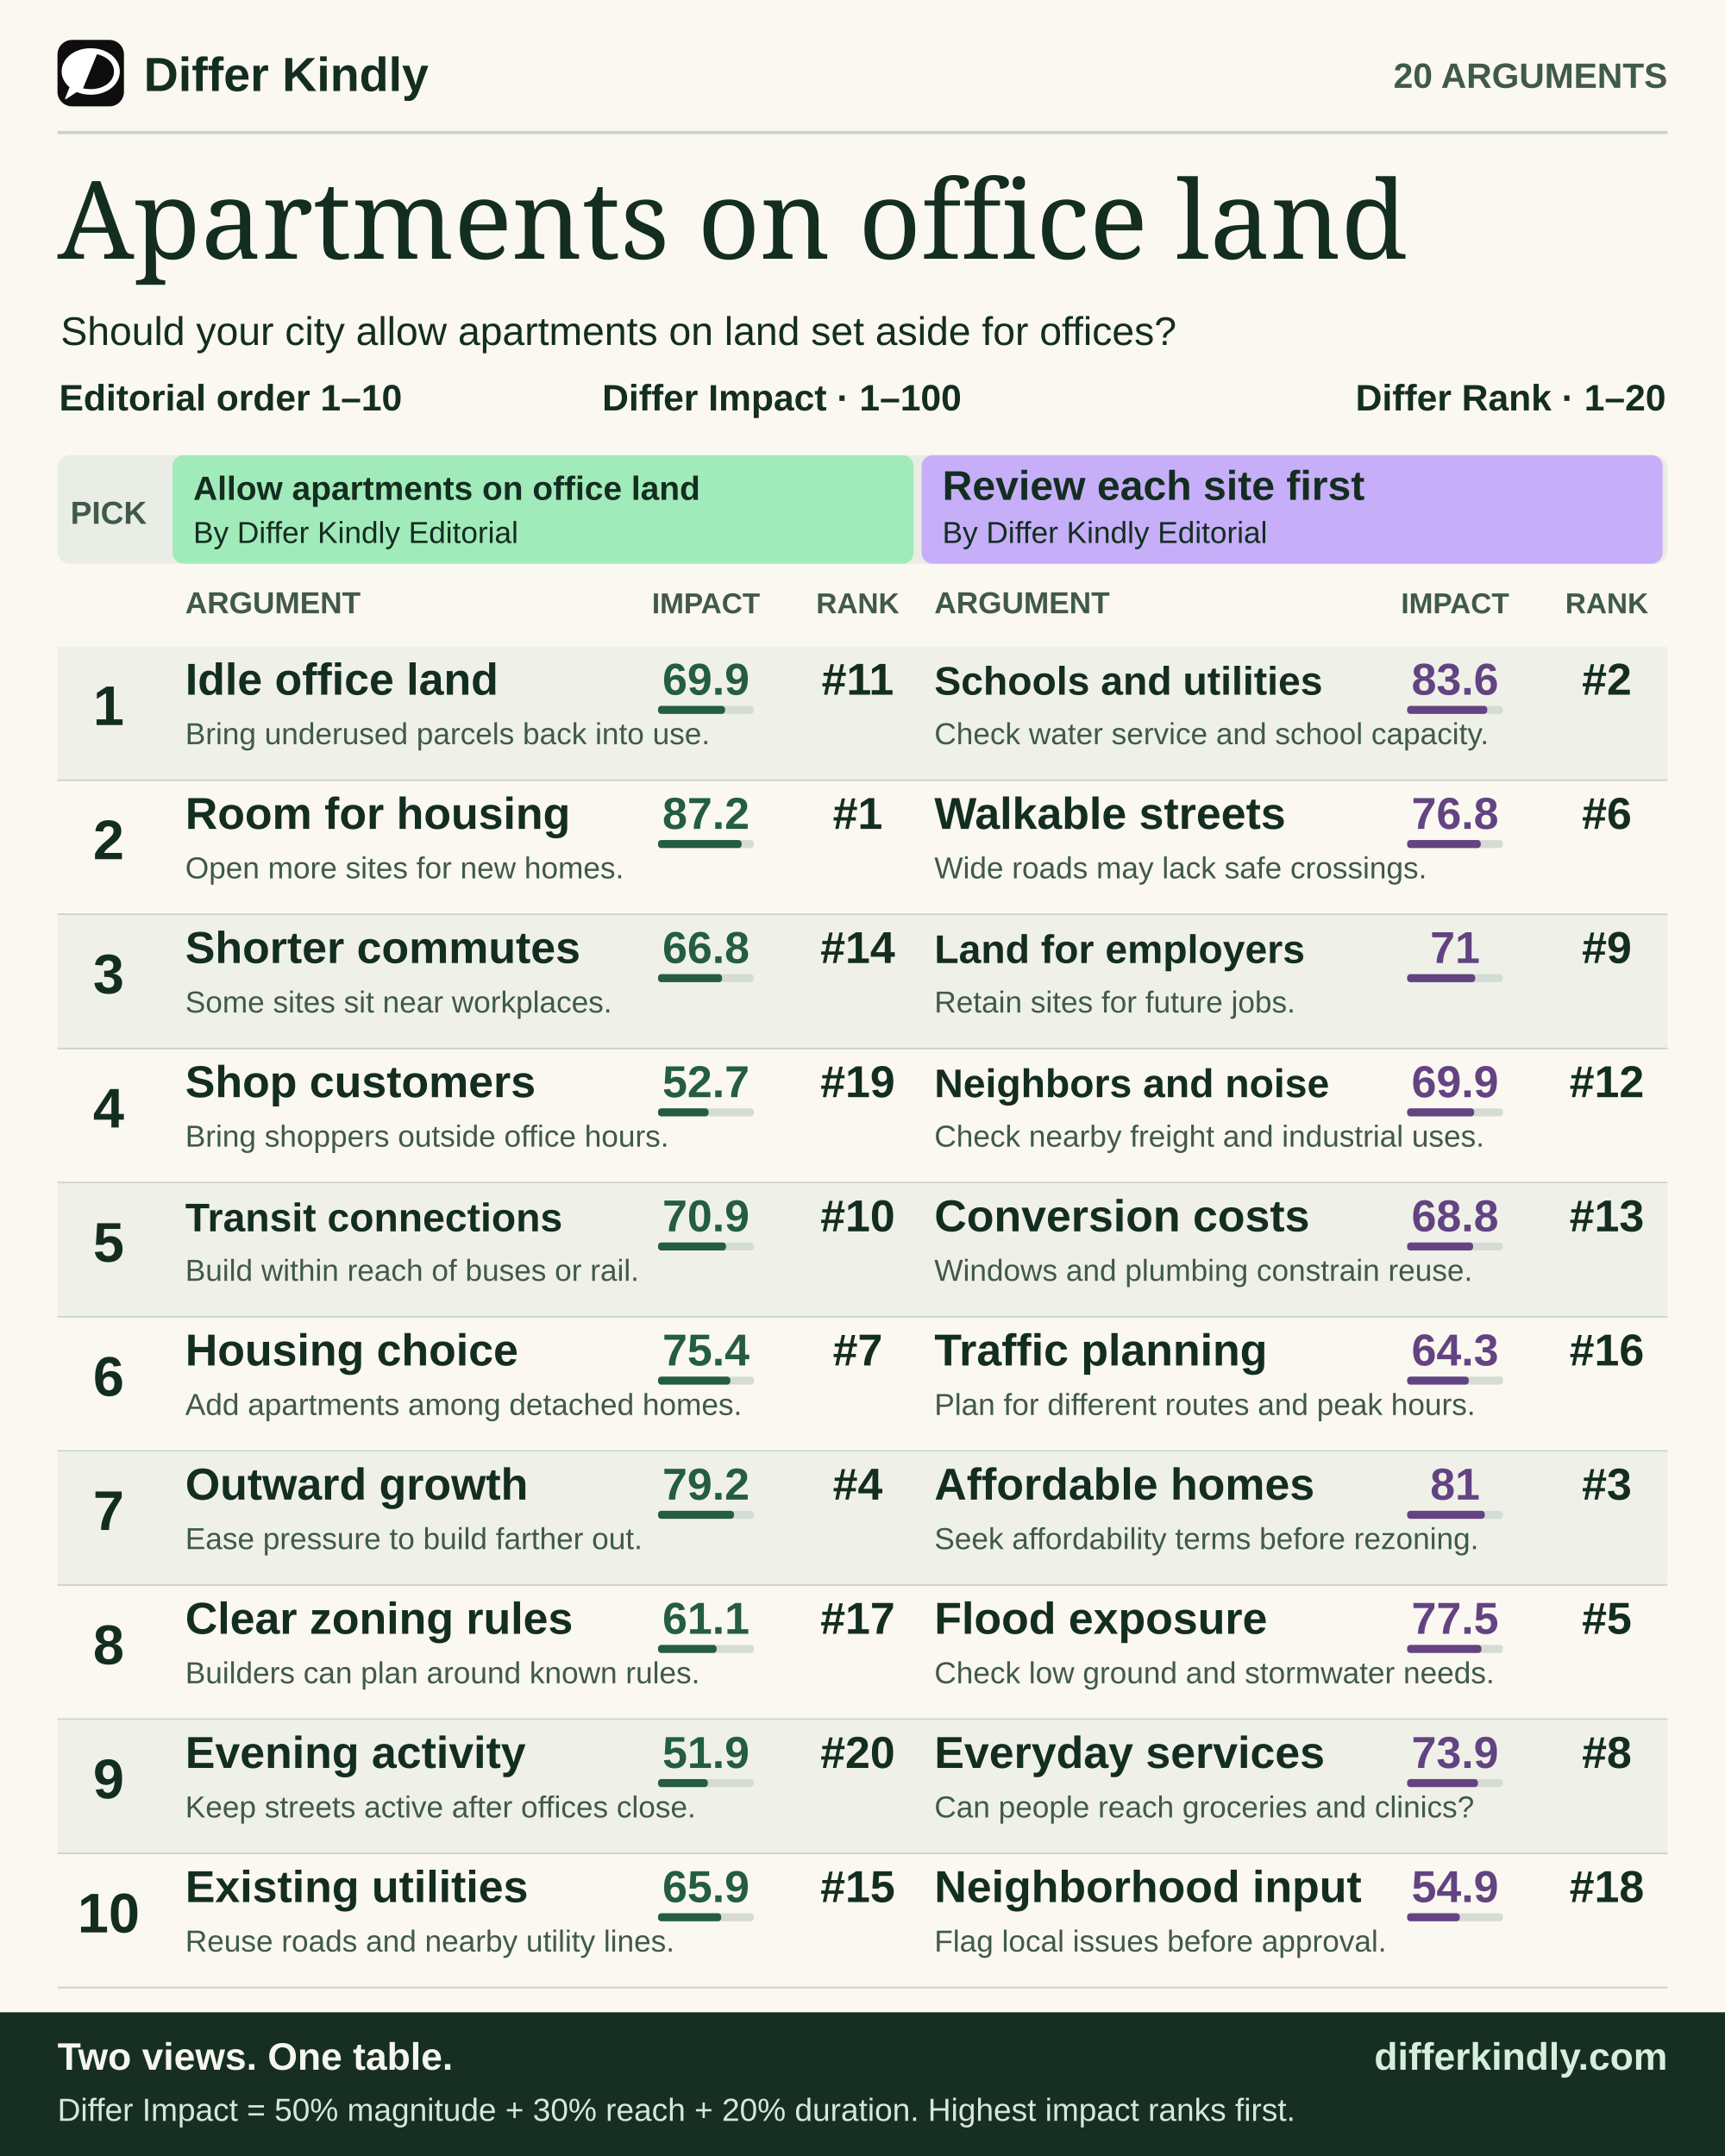
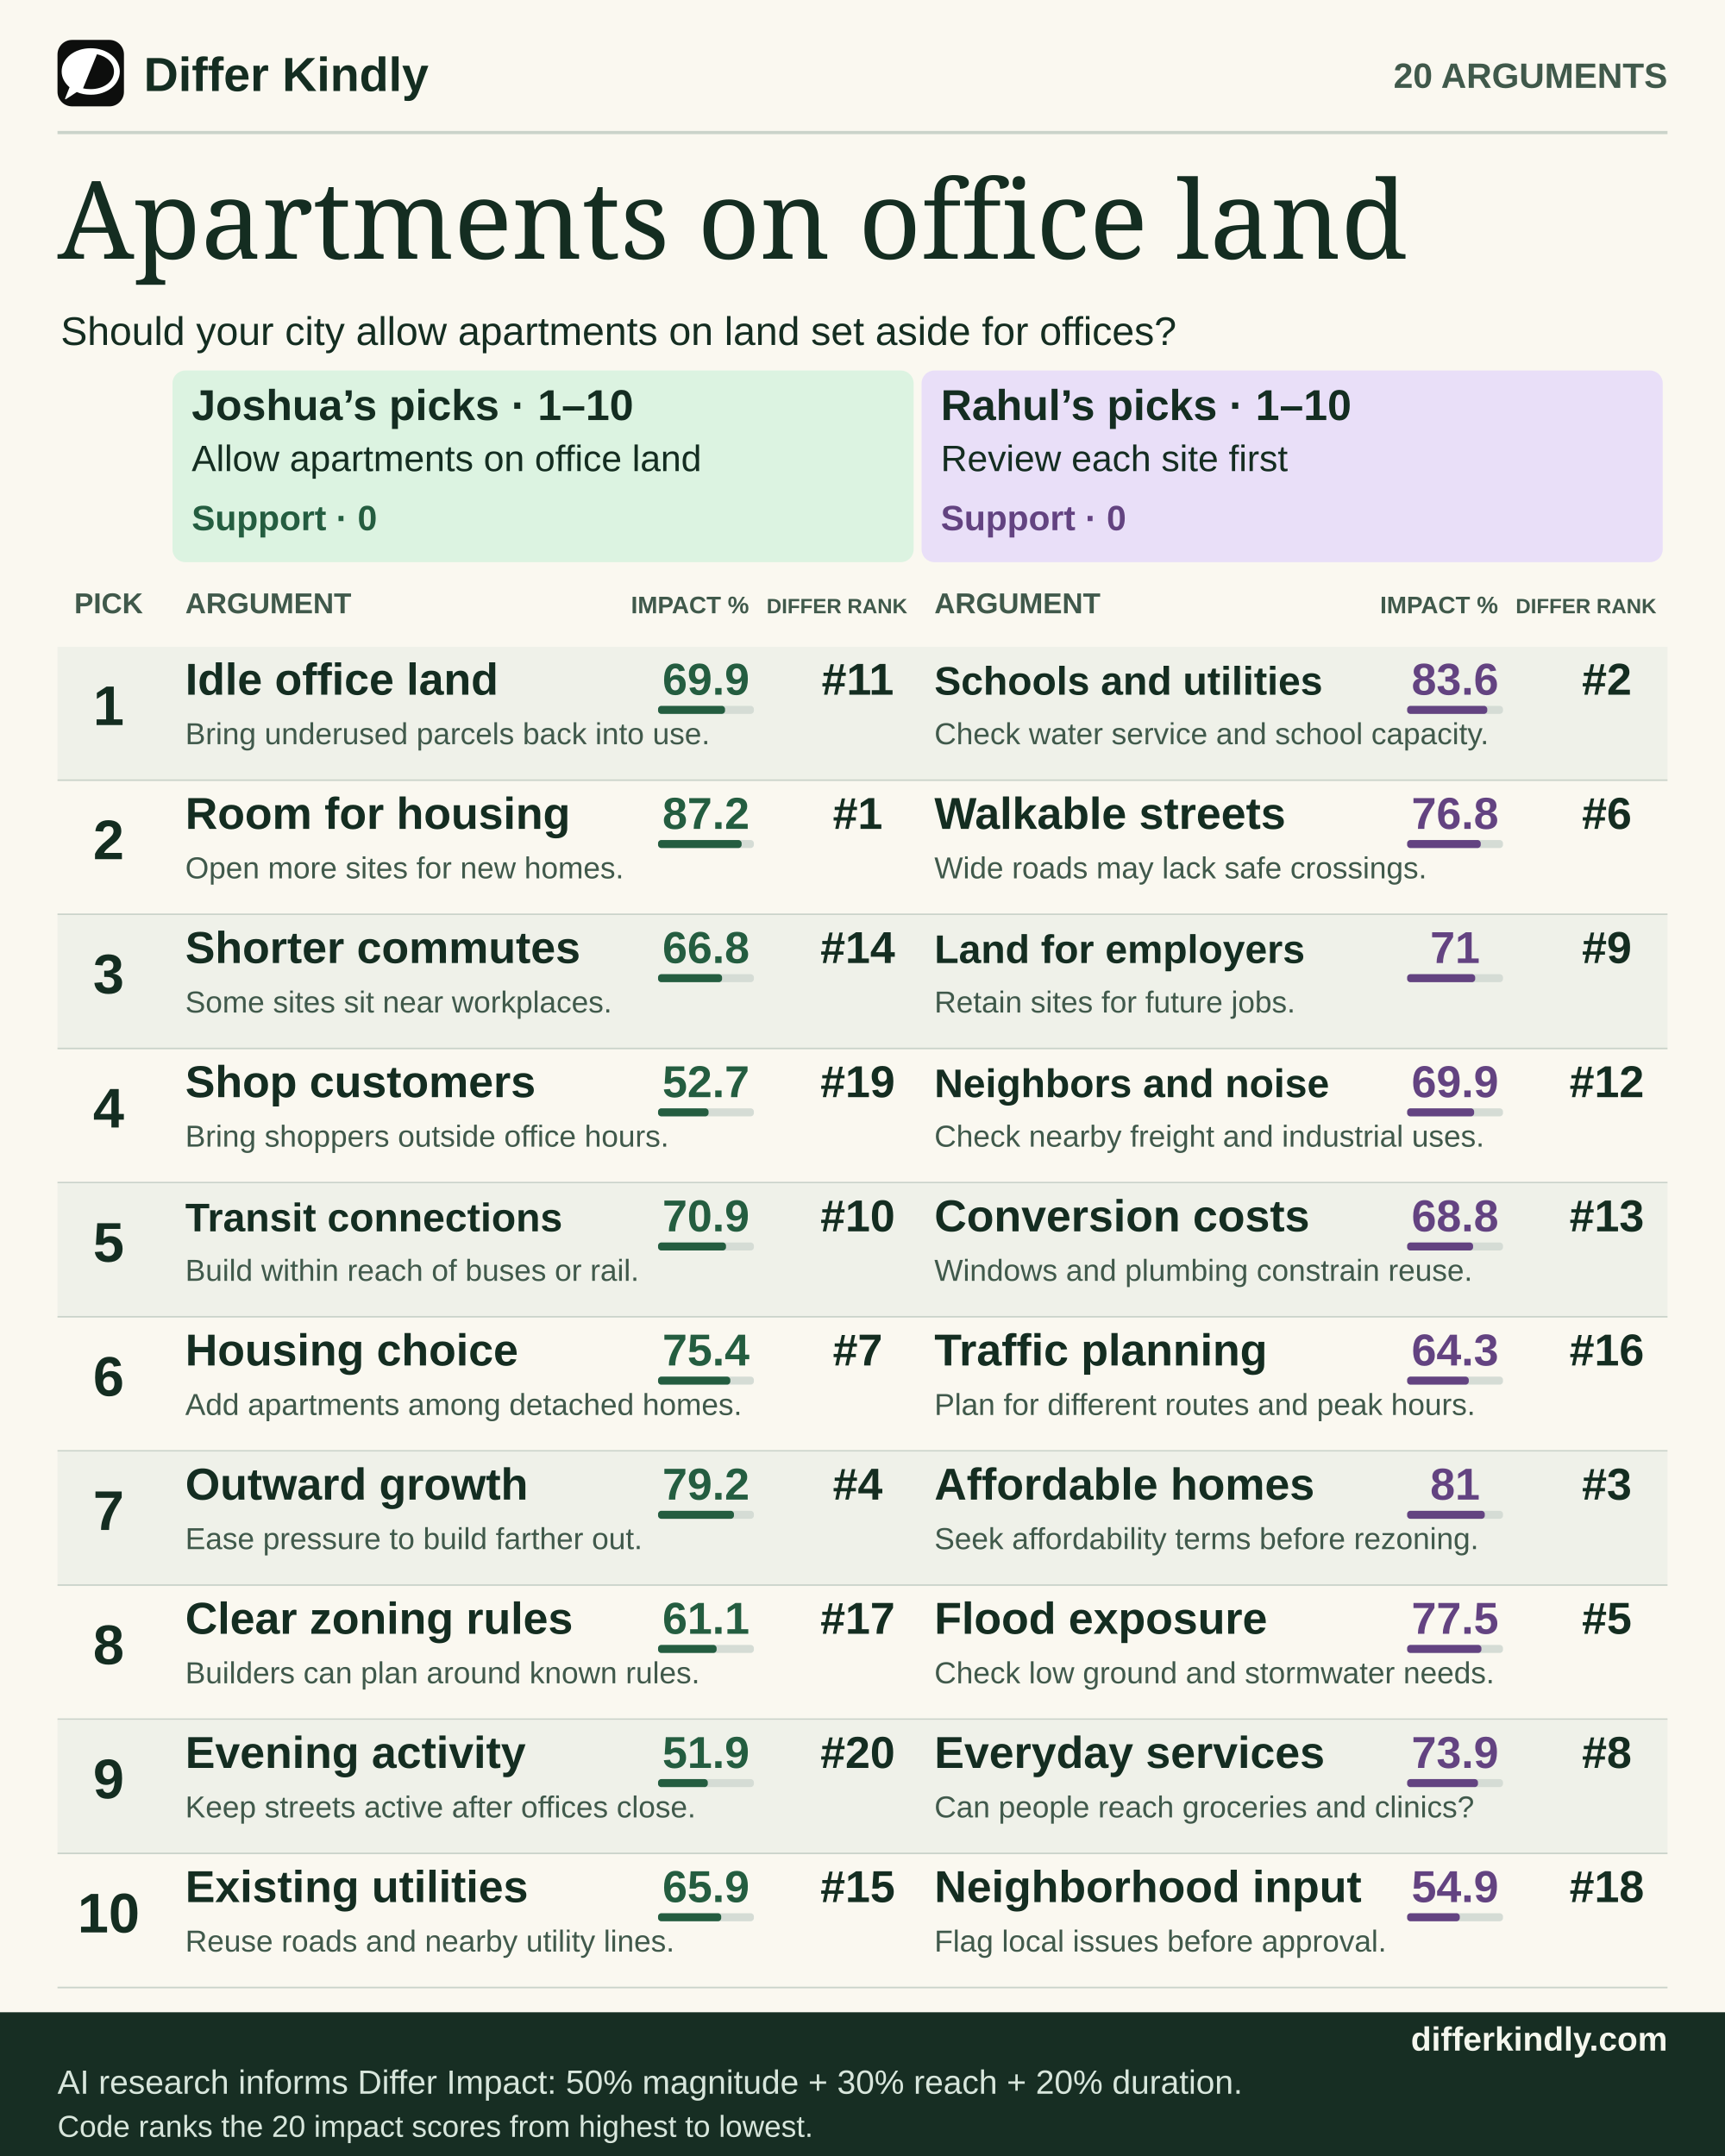
<svg xmlns="http://www.w3.org/2000/svg" width="1080" height="1350" viewBox="0 0 1080 1350" data-poster-format="impact-v2" data-rank-method="differ-rank-v1" role="img" font-family="Arial, sans-serif">
  <rect x="0" y="0" width="1080" height="1350" rx="0" fill="#faf8f0" />
  <g transform="translate(36 25) scale(1.30)">
    <rect width="32" height="32" rx="7" fill="#0d0e0d" />
    <path fill="white" fill-rule="evenodd" d="M16 4C23.9 4 30 8.9 30 15.2S23.9 26.4 16 26.4C13.6 26.4 11.3 26 9.3 25.1L4.1 28.5Q3.5 28.8 3.7 28.1L5.8 22.8C3.4 20.7 2 18.1 2 15.2C2 8.9 8.1 4 16 4ZM19 6.9L12.3 23.3C13.5 23.6 14.7 23.7 16 23.7C22.4 23.7 27.2 20 27.2 15.2C27.2 11.1 23.8 7.9 19 6.9Z" />
  </g>
  <text x="90" y="57" font-size="30" font-weight="700" fill="#142d21">Differ Kindly</text>
  <text x="1044" y="55" font-size="22" font-weight="700" fill="#40594b" text-anchor="end">20 ARGUMENTS</text>
  <rect x="36" y="82" width="1008" height="2" rx="0" fill="#cad3ca" />
  <text x="36" y="162" font-size="68" font-weight="500" fill="#142d21" font-family="Georgia, serif">Apartments on office land</text>
  <text x="38" y="216" font-size="25" font-weight="400" fill="#142d21">Should your city allow apartments on land set aside for offices?</text>
-   <text x="37" y="257" font-size="23" font-weight="700" fill="#142d21">Editorial order 1–10</text>
-   <text x="377" y="257" font-size="23" font-weight="700" fill="#142d21">Differ Impact · 1–100</text>
-   <text x="1043" y="257" font-size="23" font-weight="700" fill="#142d21" text-anchor="end">Differ Rank · 1–20</text>
-   <rect x="36" y="285" width="1008" height="68" rx="8" fill="#e9ede5" />
-   <text x="68" y="328" font-size="20" font-weight="700" fill="#40594b" text-anchor="middle">PICK</text>
-   <rect x="108" y="285" width="464" height="68" rx="7" fill="#a1ebba" />
-   <text x="121" y="313" font-size="21" font-weight="700" fill="#142d21">Allow apartments on office land</text>
-   <text x="121" y="340" font-size="19" font-weight="500" fill="#142d21" data-byline="0">By Differ Kindly Editorial</text>
-   <text x="116" y="384" font-size="19" font-weight="700" fill="#40594b">ARGUMENT</text>
-   <text x="442" y="384" font-size="18" font-weight="700" fill="#40594b" text-anchor="middle">IMPACT</text>
-   <text x="537" y="384" font-size="18" font-weight="700" fill="#40594b" text-anchor="middle">RANK</text>
-   <rect x="577" y="285" width="464" height="68" rx="7" fill="#c6aff8" />
-   <text x="590" y="313" font-size="26" font-weight="700" fill="#142d21">Review each site first</text>
-   <text x="590" y="340" font-size="19" font-weight="500" fill="#142d21" data-byline="1">By Differ Kindly Editorial</text>
-   <text x="585" y="384" font-size="19" font-weight="700" fill="#40594b">ARGUMENT</text>
-   <text x="911" y="384" font-size="18" font-weight="700" fill="#40594b" text-anchor="middle">IMPACT</text>
-   <text x="1006" y="384" font-size="18" font-weight="700" fill="#40594b" text-anchor="middle">RANK</text>
+   <text x="68" y="384" font-size="18" font-weight="700" fill="#40594b" text-anchor="middle">PICK</text>
+   <g data-position-column="0" data-label="Allow apartments on office land" data-author="Joshua Garcia">
+     <rect x="108" y="232" width="464" height="120" rx="8" fill="#dcf3e1" />
+     <text x="120" y="263" font-size="27" font-weight="700" fill="#142d21" data-pick-name="Joshua" data-byline="0">Joshua’s picks · 1–10</text>
+     <text x="120" y="295" font-size="23" font-weight="500" fill="#142d21">Allow apartments on office land</text>
+     <text x="120" y="332" font-size="22" font-weight="700" fill="#245d40" data-position-support="0">Support · 0</text>
+     <text x="116" y="384" font-size="18" font-weight="700" fill="#40594b">ARGUMENT</text>
+     <text x="432" y="384" font-size="15" font-weight="700" fill="#40594b" text-anchor="middle">IMPACT %</text>
+     <text x="524" y="384" font-size="13" font-weight="700" fill="#40594b" text-anchor="middle">DIFFER RANK</text>
+   </g>
+   <g data-position-column="1" data-label="Review each site first" data-author="Rahul Krishnan">
+     <rect x="577" y="232" width="464" height="120" rx="8" fill="#e9dff8" />
+     <text x="589" y="263" font-size="27" font-weight="700" fill="#142d21" data-pick-name="Rahul" data-byline="1">Rahul’s picks · 1–10</text>
+     <text x="589" y="295" font-size="23" font-weight="500" fill="#142d21">Review each site first</text>
+     <text x="589" y="332" font-size="22" font-weight="700" fill="#634381" data-position-support="1">Support · 0</text>
+     <text x="585" y="384" font-size="18" font-weight="700" fill="#40594b">ARGUMENT</text>
+     <text x="901" y="384" font-size="15" font-weight="700" fill="#40594b" text-anchor="middle">IMPACT %</text>
+     <text x="993" y="384" font-size="13" font-weight="700" fill="#40594b" text-anchor="middle">DIFFER RANK</text>
+   </g>
  <rect x="36" y="405" width="1008" height="83" rx="0" fill="#eff1e9" />
  <text x="68" y="454" font-size="35" font-weight="700" fill="#142d21" text-anchor="middle">1</text>
-   <g data-argument-id="bedbd2c3-bc2d-5df6-bd48-dc6e29cc38de" data-reader-id="bedbd2c3-bc2d-5df6-bd48-dc6e29cc38de" data-rank="11" data-impact="69.9" data-author="Differ Kindly Editorial" data-confidence="moderate" data-explanation="Estimated magnitude 70/100, reach 57/100 and duration 89/100." data-pick="1" data-side="0">
+   <g data-argument-id="bedbd2c3-bc2d-5df6-bd48-dc6e29cc38de" data-reader-id="bedbd2c3-bc2d-5df6-bd48-dc6e29cc38de" data-rank="11" data-impact="69.9" data-author="Joshua Garcia" data-confidence="moderate" data-explanation="Estimated magnitude 70/100, reach 57/100 and duration 89/100." data-pick="1" data-side="0">
    <path data-hit="" d="M108 405h464v83h-464z" fill="transparent" />
    <text x="116" y="435" font-size="28" font-weight="700" fill="#142d21">Idle office land</text>
    <text x="442" y="435" font-size="28" font-weight="700" fill="#245d40" text-anchor="middle" data-metric="impact">69.9</text>
    <rect x="412" y="442" width="60" height="5" rx="2" fill="#d5dcd5" />
    <rect x="412" y="442" width="41.94" height="5" rx="2" fill="#245d40" />
    <text x="537" y="435" font-size="28" font-weight="700" fill="#142d21" text-anchor="middle" data-metric="rank">#11</text>
    <text x="116" y="466" font-size="19" font-weight="400" fill="#40594b">Bring underused parcels back into use.</text>
  </g>
-   <g data-argument-id="6d3308c9-078c-59f2-88e1-bdac762dfe77" data-reader-id="6d3308c9-078c-59f2-88e1-bdac762dfe77" data-rank="2" data-impact="83.6" data-author="Differ Kindly Editorial" data-confidence="moderate" data-explanation="Estimated magnitude 87/100, reach 75/100 and duration 88/100." data-pick="1" data-side="1">
+   <g data-argument-id="6d3308c9-078c-59f2-88e1-bdac762dfe77" data-reader-id="6d3308c9-078c-59f2-88e1-bdac762dfe77" data-rank="2" data-impact="83.6" data-author="Rahul Krishnan" data-confidence="moderate" data-explanation="Estimated magnitude 87/100, reach 75/100 and duration 88/100." data-pick="1" data-side="1">
    <path data-hit="" d="M577 405h464v83h-464z" fill="transparent" />
    <text x="585" y="435" font-size="25" font-weight="700" fill="#142d21">Schools and utilities</text>
    <text x="911" y="435" font-size="28" font-weight="700" fill="#634381" text-anchor="middle" data-metric="impact">83.6</text>
    <rect x="881" y="442" width="60" height="5" rx="2" fill="#d5dcd5" />
    <rect x="881" y="442" width="50.16" height="5" rx="2" fill="#634381" />
    <text x="1006" y="435" font-size="28" font-weight="700" fill="#142d21" text-anchor="middle" data-metric="rank">#2</text>
    <text x="585" y="466" font-size="19" font-weight="400" fill="#40594b">Check water service and school capacity.</text>
  </g>
  <rect x="36" y="488" width="1008" height="1" rx="0" fill="#cad3ca" />
  <text x="68" y="538" font-size="35" font-weight="700" fill="#142d21" text-anchor="middle">2</text>
-   <g data-argument-id="d57d79a1-c3a0-5f4e-a4cd-a7e611654af4" data-reader-id="d57d79a1-c3a0-5f4e-a4cd-a7e611654af4" data-rank="1" data-impact="87.2" data-author="Differ Kindly Editorial" data-confidence="moderate" data-explanation="Estimated magnitude 91/100, reach 77/100 and duration 93/100." data-pick="2" data-side="0">
+   <g data-argument-id="d57d79a1-c3a0-5f4e-a4cd-a7e611654af4" data-reader-id="d57d79a1-c3a0-5f4e-a4cd-a7e611654af4" data-rank="1" data-impact="87.2" data-author="Joshua Garcia" data-confidence="moderate" data-explanation="Estimated magnitude 91/100, reach 77/100 and duration 93/100." data-pick="2" data-side="0">
    <path data-hit="" d="M108 489h464v83h-464z" fill="transparent" />
    <text x="116" y="519" font-size="28" font-weight="700" fill="#142d21">Room for housing</text>
    <text x="442" y="519" font-size="28" font-weight="700" fill="#245d40" text-anchor="middle" data-metric="impact">87.2</text>
    <rect x="412" y="526" width="60" height="5" rx="2" fill="#d5dcd5" />
    <rect x="412" y="526" width="52.32" height="5" rx="2" fill="#245d40" />
    <text x="537" y="519" font-size="28" font-weight="700" fill="#142d21" text-anchor="middle" data-metric="rank">#1</text>
    <text x="116" y="550" font-size="19" font-weight="400" fill="#40594b">Open more sites for new homes.</text>
  </g>
-   <g data-argument-id="216b63eb-b3d9-5230-9784-c004b67886a7" data-reader-id="216b63eb-b3d9-5230-9784-c004b67886a7" data-rank="6" data-impact="76.8" data-author="Differ Kindly Editorial" data-confidence="moderate" data-explanation="Estimated magnitude 85/100, reach 55/100 and duration 89/100." data-pick="2" data-side="1">
+   <g data-argument-id="216b63eb-b3d9-5230-9784-c004b67886a7" data-reader-id="216b63eb-b3d9-5230-9784-c004b67886a7" data-rank="6" data-impact="76.8" data-author="Rahul Krishnan" data-confidence="moderate" data-explanation="Estimated magnitude 85/100, reach 55/100 and duration 89/100." data-pick="2" data-side="1">
    <path data-hit="" d="M577 489h464v83h-464z" fill="transparent" />
    <text x="585" y="519" font-size="28" font-weight="700" fill="#142d21">Walkable streets</text>
    <text x="911" y="519" font-size="28" font-weight="700" fill="#634381" text-anchor="middle" data-metric="impact">76.8</text>
    <rect x="881" y="526" width="60" height="5" rx="2" fill="#d5dcd5" />
    <rect x="881" y="526" width="46.08" height="5" rx="2" fill="#634381" />
    <text x="1006" y="519" font-size="28" font-weight="700" fill="#142d21" text-anchor="middle" data-metric="rank">#6</text>
    <text x="585" y="550" font-size="19" font-weight="400" fill="#40594b">Wide roads may lack safe crossings.</text>
  </g>
  <rect x="36" y="572" width="1008" height="1" rx="0" fill="#cad3ca" />
  <rect x="36" y="573" width="1008" height="83" rx="0" fill="#eff1e9" />
  <text x="68" y="622" font-size="35" font-weight="700" fill="#142d21" text-anchor="middle">3</text>
-   <g data-argument-id="c2928b32-fc28-54ca-95ac-eef14c194454" data-reader-id="c2928b32-fc28-54ca-95ac-eef14c194454" data-rank="14" data-impact="66.8" data-author="Differ Kindly Editorial" data-confidence="moderate" data-explanation="Estimated magnitude 69/100, reach 53/100 and duration 82/100." data-pick="3" data-side="0">
+   <g data-argument-id="c2928b32-fc28-54ca-95ac-eef14c194454" data-reader-id="c2928b32-fc28-54ca-95ac-eef14c194454" data-rank="14" data-impact="66.8" data-author="Joshua Garcia" data-confidence="moderate" data-explanation="Estimated magnitude 69/100, reach 53/100 and duration 82/100." data-pick="3" data-side="0">
    <path data-hit="" d="M108 573h464v83h-464z" fill="transparent" />
    <text x="116" y="603" font-size="28" font-weight="700" fill="#142d21">Shorter commutes</text>
    <text x="442" y="603" font-size="28" font-weight="700" fill="#245d40" text-anchor="middle" data-metric="impact">66.8</text>
    <rect x="412" y="610" width="60" height="5" rx="2" fill="#d5dcd5" />
    <rect x="412" y="610" width="40.08" height="5" rx="2" fill="#245d40" />
    <text x="537" y="603" font-size="28" font-weight="700" fill="#142d21" text-anchor="middle" data-metric="rank">#14</text>
    <text x="116" y="634" font-size="19" font-weight="400" fill="#40594b">Some sites sit near workplaces.</text>
  </g>
-   <g data-argument-id="3d5204ab-0141-5804-bb14-4794388382b9" data-reader-id="3d5204ab-0141-5804-bb14-4794388382b9" data-rank="9" data-impact="71" data-author="Differ Kindly Editorial" data-confidence="low" data-explanation="Estimated magnitude 72/100, reach 58/100 and duration 88/100." data-pick="3" data-side="1">
+   <g data-argument-id="3d5204ab-0141-5804-bb14-4794388382b9" data-reader-id="3d5204ab-0141-5804-bb14-4794388382b9" data-rank="9" data-impact="71" data-author="Rahul Krishnan" data-confidence="low" data-explanation="Estimated magnitude 72/100, reach 58/100 and duration 88/100." data-pick="3" data-side="1">
    <path data-hit="" d="M577 573h464v83h-464z" fill="transparent" />
    <text x="585" y="603" font-size="25" font-weight="700" fill="#142d21">Land for employers</text>
    <text x="911" y="603" font-size="28" font-weight="700" fill="#634381" text-anchor="middle" data-metric="impact">71</text>
    <rect x="881" y="610" width="60" height="5" rx="2" fill="#d5dcd5" />
    <rect x="881" y="610" width="42.6" height="5" rx="2" fill="#634381" />
    <text x="1006" y="603" font-size="28" font-weight="700" fill="#142d21" text-anchor="middle" data-metric="rank">#9</text>
    <text x="585" y="634" font-size="19" font-weight="400" fill="#40594b">Retain sites for future jobs.</text>
  </g>
  <rect x="36" y="656" width="1008" height="1" rx="0" fill="#cad3ca" />
  <text x="68" y="706" font-size="35" font-weight="700" fill="#142d21" text-anchor="middle">4</text>
-   <g data-argument-id="fc88b2a6-af50-5137-8ab8-5439805827ce" data-reader-id="fc88b2a6-af50-5137-8ab8-5439805827ce" data-rank="19" data-impact="52.7" data-author="Differ Kindly Editorial" data-confidence="moderate" data-explanation="Estimated magnitude 55/100, reach 36/100 and duration 72/100." data-pick="4" data-side="0">
+   <g data-argument-id="fc88b2a6-af50-5137-8ab8-5439805827ce" data-reader-id="fc88b2a6-af50-5137-8ab8-5439805827ce" data-rank="19" data-impact="52.7" data-author="Joshua Garcia" data-confidence="moderate" data-explanation="Estimated magnitude 55/100, reach 36/100 and duration 72/100." data-pick="4" data-side="0">
    <path data-hit="" d="M108 657h464v83h-464z" fill="transparent" />
    <text x="116" y="687" font-size="28" font-weight="700" fill="#142d21">Shop customers</text>
    <text x="442" y="687" font-size="28" font-weight="700" fill="#245d40" text-anchor="middle" data-metric="impact">52.7</text>
    <rect x="412" y="694" width="60" height="5" rx="2" fill="#d5dcd5" />
    <rect x="412" y="694" width="31.62" height="5" rx="2" fill="#245d40" />
    <text x="537" y="687" font-size="28" font-weight="700" fill="#142d21" text-anchor="middle" data-metric="rank">#19</text>
    <text x="116" y="718" font-size="19" font-weight="400" fill="#40594b">Bring shoppers outside office hours.</text>
  </g>
-   <g data-argument-id="d2cc50bc-ab62-55b2-ae9c-d16ad0c89447" data-reader-id="d2cc50bc-ab62-55b2-ae9c-d16ad0c89447" data-rank="12" data-impact="69.9" data-author="Differ Kindly Editorial" data-confidence="moderate" data-explanation="Estimated magnitude 78/100, reach 43/100 and duration 90/100." data-pick="4" data-side="1">
+   <g data-argument-id="d2cc50bc-ab62-55b2-ae9c-d16ad0c89447" data-reader-id="d2cc50bc-ab62-55b2-ae9c-d16ad0c89447" data-rank="12" data-impact="69.9" data-author="Rahul Krishnan" data-confidence="moderate" data-explanation="Estimated magnitude 78/100, reach 43/100 and duration 90/100." data-pick="4" data-side="1">
    <path data-hit="" d="M577 657h464v83h-464z" fill="transparent" />
    <text x="585" y="687" font-size="25" font-weight="700" fill="#142d21">Neighbors and noise</text>
    <text x="911" y="687" font-size="28" font-weight="700" fill="#634381" text-anchor="middle" data-metric="impact">69.9</text>
    <rect x="881" y="694" width="60" height="5" rx="2" fill="#d5dcd5" />
    <rect x="881" y="694" width="41.94" height="5" rx="2" fill="#634381" />
    <text x="1006" y="687" font-size="28" font-weight="700" fill="#142d21" text-anchor="middle" data-metric="rank">#12</text>
    <text x="585" y="718" font-size="19" font-weight="400" fill="#40594b">Check nearby freight and industrial uses.</text>
  </g>
  <rect x="36" y="740" width="1008" height="1" rx="0" fill="#cad3ca" />
  <rect x="36" y="741" width="1008" height="83" rx="0" fill="#eff1e9" />
  <text x="68" y="790" font-size="35" font-weight="700" fill="#142d21" text-anchor="middle">5</text>
-   <g data-argument-id="2e21827b-4118-535b-9835-d1afbb6f2b51" data-reader-id="2e21827b-4118-535b-9835-d1afbb6f2b51" data-rank="10" data-impact="70.9" data-author="Differ Kindly Editorial" data-confidence="moderate" data-explanation="Estimated magnitude 77/100, reach 50/100 and duration 87/100." data-pick="5" data-side="0">
+   <g data-argument-id="2e21827b-4118-535b-9835-d1afbb6f2b51" data-reader-id="2e21827b-4118-535b-9835-d1afbb6f2b51" data-rank="10" data-impact="70.9" data-author="Joshua Garcia" data-confidence="moderate" data-explanation="Estimated magnitude 77/100, reach 50/100 and duration 87/100." data-pick="5" data-side="0">
    <path data-hit="" d="M108 741h464v83h-464z" fill="transparent" />
    <text x="116" y="771" font-size="25" font-weight="700" fill="#142d21">Transit connections</text>
    <text x="442" y="771" font-size="28" font-weight="700" fill="#245d40" text-anchor="middle" data-metric="impact">70.9</text>
    <rect x="412" y="778" width="60" height="5" rx="2" fill="#d5dcd5" />
    <rect x="412" y="778" width="42.54" height="5" rx="2" fill="#245d40" />
    <text x="537" y="771" font-size="28" font-weight="700" fill="#142d21" text-anchor="middle" data-metric="rank">#10</text>
    <text x="116" y="802" font-size="19" font-weight="400" fill="#40594b">Build within reach of buses or rail.</text>
  </g>
-   <g data-argument-id="95918121-af46-5b3a-b21f-45d2cec8ed56" data-reader-id="95918121-af46-5b3a-b21f-45d2cec8ed56" data-rank="13" data-impact="68.8" data-author="Differ Kindly Editorial" data-confidence="moderate" data-explanation="Estimated magnitude 75/100, reach 53/100 and duration 77/100." data-pick="5" data-side="1">
+   <g data-argument-id="95918121-af46-5b3a-b21f-45d2cec8ed56" data-reader-id="95918121-af46-5b3a-b21f-45d2cec8ed56" data-rank="13" data-impact="68.8" data-author="Rahul Krishnan" data-confidence="moderate" data-explanation="Estimated magnitude 75/100, reach 53/100 and duration 77/100." data-pick="5" data-side="1">
    <path data-hit="" d="M577 741h464v83h-464z" fill="transparent" />
    <text x="585" y="771" font-size="28" font-weight="700" fill="#142d21">Conversion costs</text>
    <text x="911" y="771" font-size="28" font-weight="700" fill="#634381" text-anchor="middle" data-metric="impact">68.8</text>
    <rect x="881" y="778" width="60" height="5" rx="2" fill="#d5dcd5" />
    <rect x="881" y="778" width="41.28" height="5" rx="2" fill="#634381" />
    <text x="1006" y="771" font-size="28" font-weight="700" fill="#142d21" text-anchor="middle" data-metric="rank">#13</text>
    <text x="585" y="802" font-size="19" font-weight="400" fill="#40594b">Windows and plumbing constrain reuse.</text>
  </g>
  <rect x="36" y="824" width="1008" height="1" rx="0" fill="#cad3ca" />
  <text x="68" y="874" font-size="35" font-weight="700" fill="#142d21" text-anchor="middle">6</text>
-   <g data-argument-id="25ea17de-de38-56a2-932e-fe454e353c51" data-reader-id="25ea17de-de38-56a2-932e-fe454e353c51" data-rank="7" data-impact="75.4" data-author="Differ Kindly Editorial" data-confidence="moderate" data-explanation="Estimated magnitude 80/100, reach 58/100 and duration 90/100." data-pick="6" data-side="0">
+   <g data-argument-id="25ea17de-de38-56a2-932e-fe454e353c51" data-reader-id="25ea17de-de38-56a2-932e-fe454e353c51" data-rank="7" data-impact="75.4" data-author="Joshua Garcia" data-confidence="moderate" data-explanation="Estimated magnitude 80/100, reach 58/100 and duration 90/100." data-pick="6" data-side="0">
    <path data-hit="" d="M108 825h464v83h-464z" fill="transparent" />
    <text x="116" y="855" font-size="28" font-weight="700" fill="#142d21">Housing choice</text>
    <text x="442" y="855" font-size="28" font-weight="700" fill="#245d40" text-anchor="middle" data-metric="impact">75.4</text>
    <rect x="412" y="862" width="60" height="5" rx="2" fill="#d5dcd5" />
    <rect x="412" y="862" width="45.24" height="5" rx="2" fill="#245d40" />
    <text x="537" y="855" font-size="28" font-weight="700" fill="#142d21" text-anchor="middle" data-metric="rank">#7</text>
    <text x="116" y="886" font-size="19" font-weight="400" fill="#40594b">Add apartments among detached homes.</text>
  </g>
-   <g data-argument-id="ba46b1ae-d1ad-59b9-ab82-534ad4d3a786" data-reader-id="ba46b1ae-d1ad-59b9-ab82-534ad4d3a786" data-rank="16" data-impact="64.3" data-author="Differ Kindly Editorial" data-confidence="moderate" data-explanation="Estimated magnitude 64/100, reach 55/100 and duration 79/100." data-pick="6" data-side="1">
+   <g data-argument-id="ba46b1ae-d1ad-59b9-ab82-534ad4d3a786" data-reader-id="ba46b1ae-d1ad-59b9-ab82-534ad4d3a786" data-rank="16" data-impact="64.3" data-author="Rahul Krishnan" data-confidence="moderate" data-explanation="Estimated magnitude 64/100, reach 55/100 and duration 79/100." data-pick="6" data-side="1">
    <path data-hit="" d="M577 825h464v83h-464z" fill="transparent" />
    <text x="585" y="855" font-size="28" font-weight="700" fill="#142d21">Traffic planning</text>
    <text x="911" y="855" font-size="28" font-weight="700" fill="#634381" text-anchor="middle" data-metric="impact">64.3</text>
    <rect x="881" y="862" width="60" height="5" rx="2" fill="#d5dcd5" />
    <rect x="881" y="862" width="38.58" height="5" rx="2" fill="#634381" />
    <text x="1006" y="855" font-size="28" font-weight="700" fill="#142d21" text-anchor="middle" data-metric="rank">#16</text>
    <text x="585" y="886" font-size="19" font-weight="400" fill="#40594b">Plan for different routes and peak hours.</text>
  </g>
  <rect x="36" y="908" width="1008" height="1" rx="0" fill="#cad3ca" />
  <rect x="36" y="909" width="1008" height="83" rx="0" fill="#eff1e9" />
  <text x="68" y="958" font-size="35" font-weight="700" fill="#142d21" text-anchor="middle">7</text>
-   <g data-argument-id="8eb5de57-bd9b-5112-9056-6ea1ae074068" data-reader-id="8eb5de57-bd9b-5112-9056-6ea1ae074068" data-rank="4" data-impact="79.2" data-author="Differ Kindly Editorial" data-confidence="moderate" data-explanation="Estimated magnitude 78/100, reach 72/100 and duration 93/100." data-pick="7" data-side="0">
+   <g data-argument-id="8eb5de57-bd9b-5112-9056-6ea1ae074068" data-reader-id="8eb5de57-bd9b-5112-9056-6ea1ae074068" data-rank="4" data-impact="79.2" data-author="Joshua Garcia" data-confidence="moderate" data-explanation="Estimated magnitude 78/100, reach 72/100 and duration 93/100." data-pick="7" data-side="0">
    <path data-hit="" d="M108 909h464v83h-464z" fill="transparent" />
    <text x="116" y="939" font-size="28" font-weight="700" fill="#142d21">Outward growth</text>
    <text x="442" y="939" font-size="28" font-weight="700" fill="#245d40" text-anchor="middle" data-metric="impact">79.2</text>
    <rect x="412" y="946" width="60" height="5" rx="2" fill="#d5dcd5" />
    <rect x="412" y="946" width="47.52" height="5" rx="2" fill="#245d40" />
    <text x="537" y="939" font-size="28" font-weight="700" fill="#142d21" text-anchor="middle" data-metric="rank">#4</text>
    <text x="116" y="970" font-size="19" font-weight="400" fill="#40594b">Ease pressure to build farther out.</text>
  </g>
-   <g data-argument-id="3bf9fced-0244-5fd2-8df7-cf40627274cf" data-reader-id="3bf9fced-0244-5fd2-8df7-cf40627274cf" data-rank="3" data-impact="81" data-author="Differ Kindly Editorial" data-confidence="moderate" data-explanation="Estimated magnitude 91/100, reach 59/100 and duration 89/100." data-pick="7" data-side="1">
+   <g data-argument-id="3bf9fced-0244-5fd2-8df7-cf40627274cf" data-reader-id="3bf9fced-0244-5fd2-8df7-cf40627274cf" data-rank="3" data-impact="81" data-author="Rahul Krishnan" data-confidence="moderate" data-explanation="Estimated magnitude 91/100, reach 59/100 and duration 89/100." data-pick="7" data-side="1">
    <path data-hit="" d="M577 909h464v83h-464z" fill="transparent" />
    <text x="585" y="939" font-size="28" font-weight="700" fill="#142d21">Affordable homes</text>
    <text x="911" y="939" font-size="28" font-weight="700" fill="#634381" text-anchor="middle" data-metric="impact">81</text>
    <rect x="881" y="946" width="60" height="5" rx="2" fill="#d5dcd5" />
    <rect x="881" y="946" width="48.6" height="5" rx="2" fill="#634381" />
    <text x="1006" y="939" font-size="28" font-weight="700" fill="#142d21" text-anchor="middle" data-metric="rank">#3</text>
    <text x="585" y="970" font-size="19" font-weight="400" fill="#40594b">Seek affordability terms before rezoning.</text>
  </g>
  <rect x="36" y="992" width="1008" height="1" rx="0" fill="#cad3ca" />
  <text x="68" y="1042" font-size="35" font-weight="700" fill="#142d21" text-anchor="middle">8</text>
-   <g data-argument-id="c27d92a8-7e8d-5935-9442-4cdaf522d76f" data-reader-id="c27d92a8-7e8d-5935-9442-4cdaf522d76f" data-rank="17" data-impact="61.1" data-author="Differ Kindly Editorial" data-confidence="moderate" data-explanation="Estimated magnitude 62/100, reach 49/100 and duration 77/100." data-pick="8" data-side="0">
+   <g data-argument-id="c27d92a8-7e8d-5935-9442-4cdaf522d76f" data-reader-id="c27d92a8-7e8d-5935-9442-4cdaf522d76f" data-rank="17" data-impact="61.1" data-author="Joshua Garcia" data-confidence="moderate" data-explanation="Estimated magnitude 62/100, reach 49/100 and duration 77/100." data-pick="8" data-side="0">
    <path data-hit="" d="M108 993h464v83h-464z" fill="transparent" />
    <text x="116" y="1023" font-size="28" font-weight="700" fill="#142d21">Clear zoning rules</text>
    <text x="442" y="1023" font-size="28" font-weight="700" fill="#245d40" text-anchor="middle" data-metric="impact">61.1</text>
    <rect x="412" y="1030" width="60" height="5" rx="2" fill="#d5dcd5" />
    <rect x="412" y="1030" width="36.66" height="5" rx="2" fill="#245d40" />
    <text x="537" y="1023" font-size="28" font-weight="700" fill="#142d21" text-anchor="middle" data-metric="rank">#17</text>
    <text x="116" y="1054" font-size="19" font-weight="400" fill="#40594b">Builders can plan around known rules.</text>
  </g>
-   <g data-argument-id="95fd4303-fecb-596b-b91c-542d1fb5d09f" data-reader-id="95fd4303-fecb-596b-b91c-542d1fb5d09f" data-rank="5" data-impact="77.5" data-author="Differ Kindly Editorial" data-confidence="moderate" data-explanation="Estimated magnitude 90/100, reach 45/100 and duration 95/100." data-pick="8" data-side="1">
+   <g data-argument-id="95fd4303-fecb-596b-b91c-542d1fb5d09f" data-reader-id="95fd4303-fecb-596b-b91c-542d1fb5d09f" data-rank="5" data-impact="77.5" data-author="Rahul Krishnan" data-confidence="moderate" data-explanation="Estimated magnitude 90/100, reach 45/100 and duration 95/100." data-pick="8" data-side="1">
    <path data-hit="" d="M577 993h464v83h-464z" fill="transparent" />
    <text x="585" y="1023" font-size="28" font-weight="700" fill="#142d21">Flood exposure</text>
    <text x="911" y="1023" font-size="28" font-weight="700" fill="#634381" text-anchor="middle" data-metric="impact">77.5</text>
    <rect x="881" y="1030" width="60" height="5" rx="2" fill="#d5dcd5" />
    <rect x="881" y="1030" width="46.5" height="5" rx="2" fill="#634381" />
    <text x="1006" y="1023" font-size="28" font-weight="700" fill="#142d21" text-anchor="middle" data-metric="rank">#5</text>
    <text x="585" y="1054" font-size="19" font-weight="400" fill="#40594b">Check low ground and stormwater needs.</text>
  </g>
  <rect x="36" y="1076" width="1008" height="1" rx="0" fill="#cad3ca" />
  <rect x="36" y="1077" width="1008" height="83" rx="0" fill="#eff1e9" />
  <text x="68" y="1126" font-size="35" font-weight="700" fill="#142d21" text-anchor="middle">9</text>
-   <g data-argument-id="72887c3a-4fe4-572e-a45a-adde093252d5" data-reader-id="72887c3a-4fe4-572e-a45a-adde093252d5" data-rank="20" data-impact="51.9" data-author="Differ Kindly Editorial" data-confidence="moderate" data-explanation="Estimated magnitude 51/100, reach 42/100 and duration 69/100." data-pick="9" data-side="0">
+   <g data-argument-id="72887c3a-4fe4-572e-a45a-adde093252d5" data-reader-id="72887c3a-4fe4-572e-a45a-adde093252d5" data-rank="20" data-impact="51.9" data-author="Joshua Garcia" data-confidence="moderate" data-explanation="Estimated magnitude 51/100, reach 42/100 and duration 69/100." data-pick="9" data-side="0">
    <path data-hit="" d="M108 1077h464v83h-464z" fill="transparent" />
    <text x="116" y="1107" font-size="28" font-weight="700" fill="#142d21">Evening activity</text>
    <text x="442" y="1107" font-size="28" font-weight="700" fill="#245d40" text-anchor="middle" data-metric="impact">51.9</text>
    <rect x="412" y="1114" width="60" height="5" rx="2" fill="#d5dcd5" />
    <rect x="412" y="1114" width="31.14" height="5" rx="2" fill="#245d40" />
    <text x="537" y="1107" font-size="28" font-weight="700" fill="#142d21" text-anchor="middle" data-metric="rank">#20</text>
    <text x="116" y="1138" font-size="19" font-weight="400" fill="#40594b">Keep streets active after offices close.</text>
  </g>
-   <g data-argument-id="8caca9f9-b139-5710-ae52-9ba7234ba62c" data-reader-id="8caca9f9-b139-5710-ae52-9ba7234ba62c" data-rank="8" data-impact="73.9" data-author="Differ Kindly Editorial" data-confidence="moderate" data-explanation="Estimated magnitude 80/100, reach 55/100 and duration 87/100." data-pick="9" data-side="1">
+   <g data-argument-id="8caca9f9-b139-5710-ae52-9ba7234ba62c" data-reader-id="8caca9f9-b139-5710-ae52-9ba7234ba62c" data-rank="8" data-impact="73.9" data-author="Rahul Krishnan" data-confidence="moderate" data-explanation="Estimated magnitude 80/100, reach 55/100 and duration 87/100." data-pick="9" data-side="1">
    <path data-hit="" d="M577 1077h464v83h-464z" fill="transparent" />
    <text x="585" y="1107" font-size="28" font-weight="700" fill="#142d21">Everyday services</text>
    <text x="911" y="1107" font-size="28" font-weight="700" fill="#634381" text-anchor="middle" data-metric="impact">73.9</text>
    <rect x="881" y="1114" width="60" height="5" rx="2" fill="#d5dcd5" />
    <rect x="881" y="1114" width="44.34" height="5" rx="2" fill="#634381" />
    <text x="1006" y="1107" font-size="28" font-weight="700" fill="#142d21" text-anchor="middle" data-metric="rank">#8</text>
    <text x="585" y="1138" font-size="19" font-weight="400" fill="#40594b">Can people reach groceries and clinics?</text>
  </g>
  <rect x="36" y="1160" width="1008" height="1" rx="0" fill="#cad3ca" />
  <text x="68" y="1210" font-size="35" font-weight="700" fill="#142d21" text-anchor="middle">10</text>
-   <g data-argument-id="c239e864-265c-5865-8661-150027c2cd59" data-reader-id="c239e864-265c-5865-8661-150027c2cd59" data-rank="15" data-impact="65.9" data-author="Differ Kindly Editorial" data-confidence="moderate" data-explanation="Estimated magnitude 67/100, reach 52/100 and duration 84/100." data-pick="10" data-side="0">
+   <g data-argument-id="c239e864-265c-5865-8661-150027c2cd59" data-reader-id="c239e864-265c-5865-8661-150027c2cd59" data-rank="15" data-impact="65.9" data-author="Joshua Garcia" data-confidence="moderate" data-explanation="Estimated magnitude 67/100, reach 52/100 and duration 84/100." data-pick="10" data-side="0">
    <path data-hit="" d="M108 1161h464v83h-464z" fill="transparent" />
    <text x="116" y="1191" font-size="28" font-weight="700" fill="#142d21">Existing utilities</text>
    <text x="442" y="1191" font-size="28" font-weight="700" fill="#245d40" text-anchor="middle" data-metric="impact">65.9</text>
    <rect x="412" y="1198" width="60" height="5" rx="2" fill="#d5dcd5" />
    <rect x="412" y="1198" width="39.54" height="5" rx="2" fill="#245d40" />
    <text x="537" y="1191" font-size="28" font-weight="700" fill="#142d21" text-anchor="middle" data-metric="rank">#15</text>
    <text x="116" y="1222" font-size="19" font-weight="400" fill="#40594b">Reuse roads and nearby utility lines.</text>
  </g>
-   <g data-argument-id="19bdb646-b1b2-5d9b-ae5b-14bd272ed3f3" data-reader-id="19bdb646-b1b2-5d9b-ae5b-14bd272ed3f3" data-rank="18" data-impact="54.9" data-author="Differ Kindly Editorial" data-confidence="moderate" data-explanation="Estimated magnitude 55/100, reach 48/100 and duration 65/100." data-pick="10" data-side="1">
+   <g data-argument-id="19bdb646-b1b2-5d9b-ae5b-14bd272ed3f3" data-reader-id="19bdb646-b1b2-5d9b-ae5b-14bd272ed3f3" data-rank="18" data-impact="54.9" data-author="Rahul Krishnan" data-confidence="moderate" data-explanation="Estimated magnitude 55/100, reach 48/100 and duration 65/100." data-pick="10" data-side="1">
    <path data-hit="" d="M577 1161h464v83h-464z" fill="transparent" />
    <text x="585" y="1191" font-size="28" font-weight="700" fill="#142d21">Neighborhood input</text>
    <text x="911" y="1191" font-size="28" font-weight="700" fill="#634381" text-anchor="middle" data-metric="impact">54.9</text>
    <rect x="881" y="1198" width="60" height="5" rx="2" fill="#d5dcd5" />
    <rect x="881" y="1198" width="32.94" height="5" rx="2" fill="#634381" />
    <text x="1006" y="1191" font-size="28" font-weight="700" fill="#142d21" text-anchor="middle" data-metric="rank">#18</text>
    <text x="585" y="1222" font-size="19" font-weight="400" fill="#40594b">Flag local issues before approval.</text>
  </g>
  <rect x="36" y="1244" width="1008" height="1" rx="0" fill="#cad3ca" />
-   <rect x="0" y="1260" width="1080" height="90" rx="0" fill="#172e23" />
-   <text x="36" y="1296" font-size="24" font-weight="700" fill="#f5f7ee" data-activity="">Two views. One table.</text>
-   <text x="1044" y="1296" font-size="24" font-weight="700" fill="#d6efdc" text-anchor="end">differkindly.com</text>
-   <text x="36" y="1328" font-size="20" font-weight="400" fill="#d8e6dc" data-rubric="">Differ Impact = 50% magnitude + 30% reach + 20% duration. Highest impact ranks first.</text>
+   <rect x="0" y="1260" width="1080" height="90" fill="#172e23" />
+   <text x="36" y="1284" font-size="22" font-weight="700" fill="#f5f7ee" data-activity="" />
+   <text x="1044" y="1284" font-size="21" font-weight="700" fill="#f5f7ee" text-anchor="end">differkindly.com</text>
+   <text x="36" y="1311" font-size="21" font-weight="400" fill="#d8e6dc" data-rubric="">AI research informs Differ Impact: 50% magnitude + 30% reach + 20% duration.</text>
+   <text x="36" y="1338" font-size="19" font-weight="400" fill="#d8e6dc">Code ranks the 20 impact scores from highest to lowest.</text>
+   <text x="1044" y="1338" font-size="17" font-weight="400" fill="#d8e6dc" text-anchor="end" data-audience="" />
</svg>
